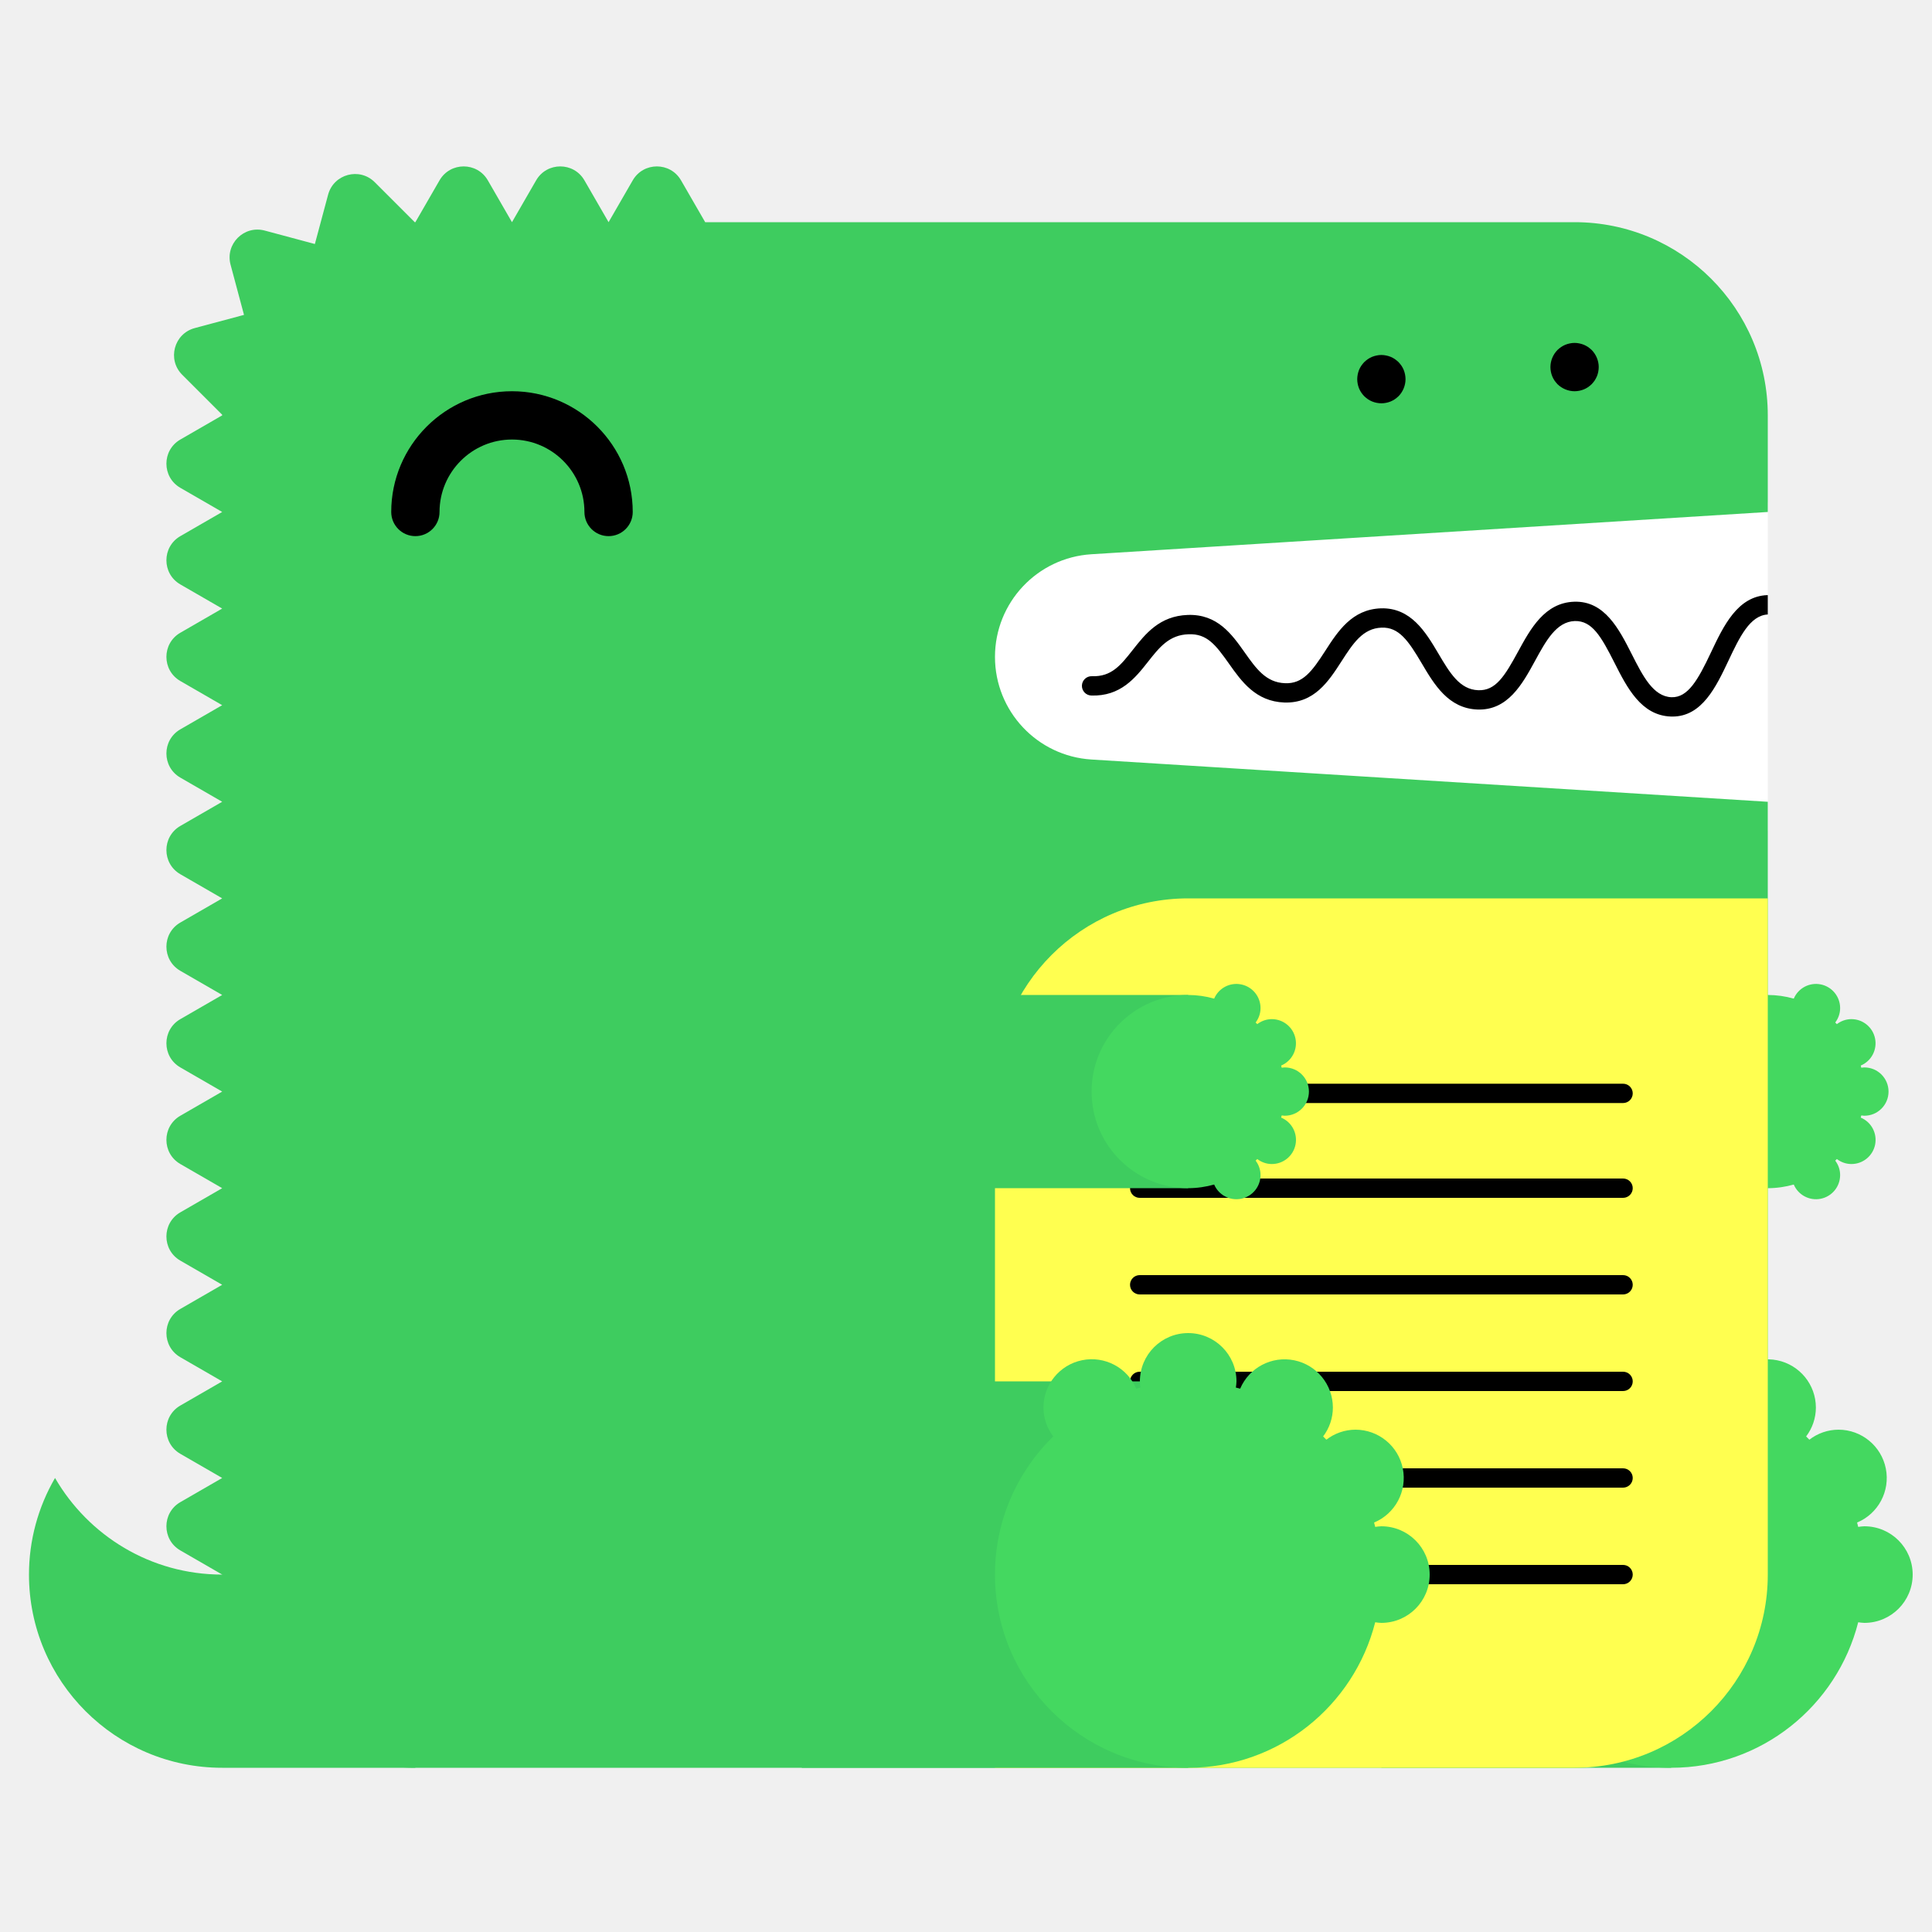
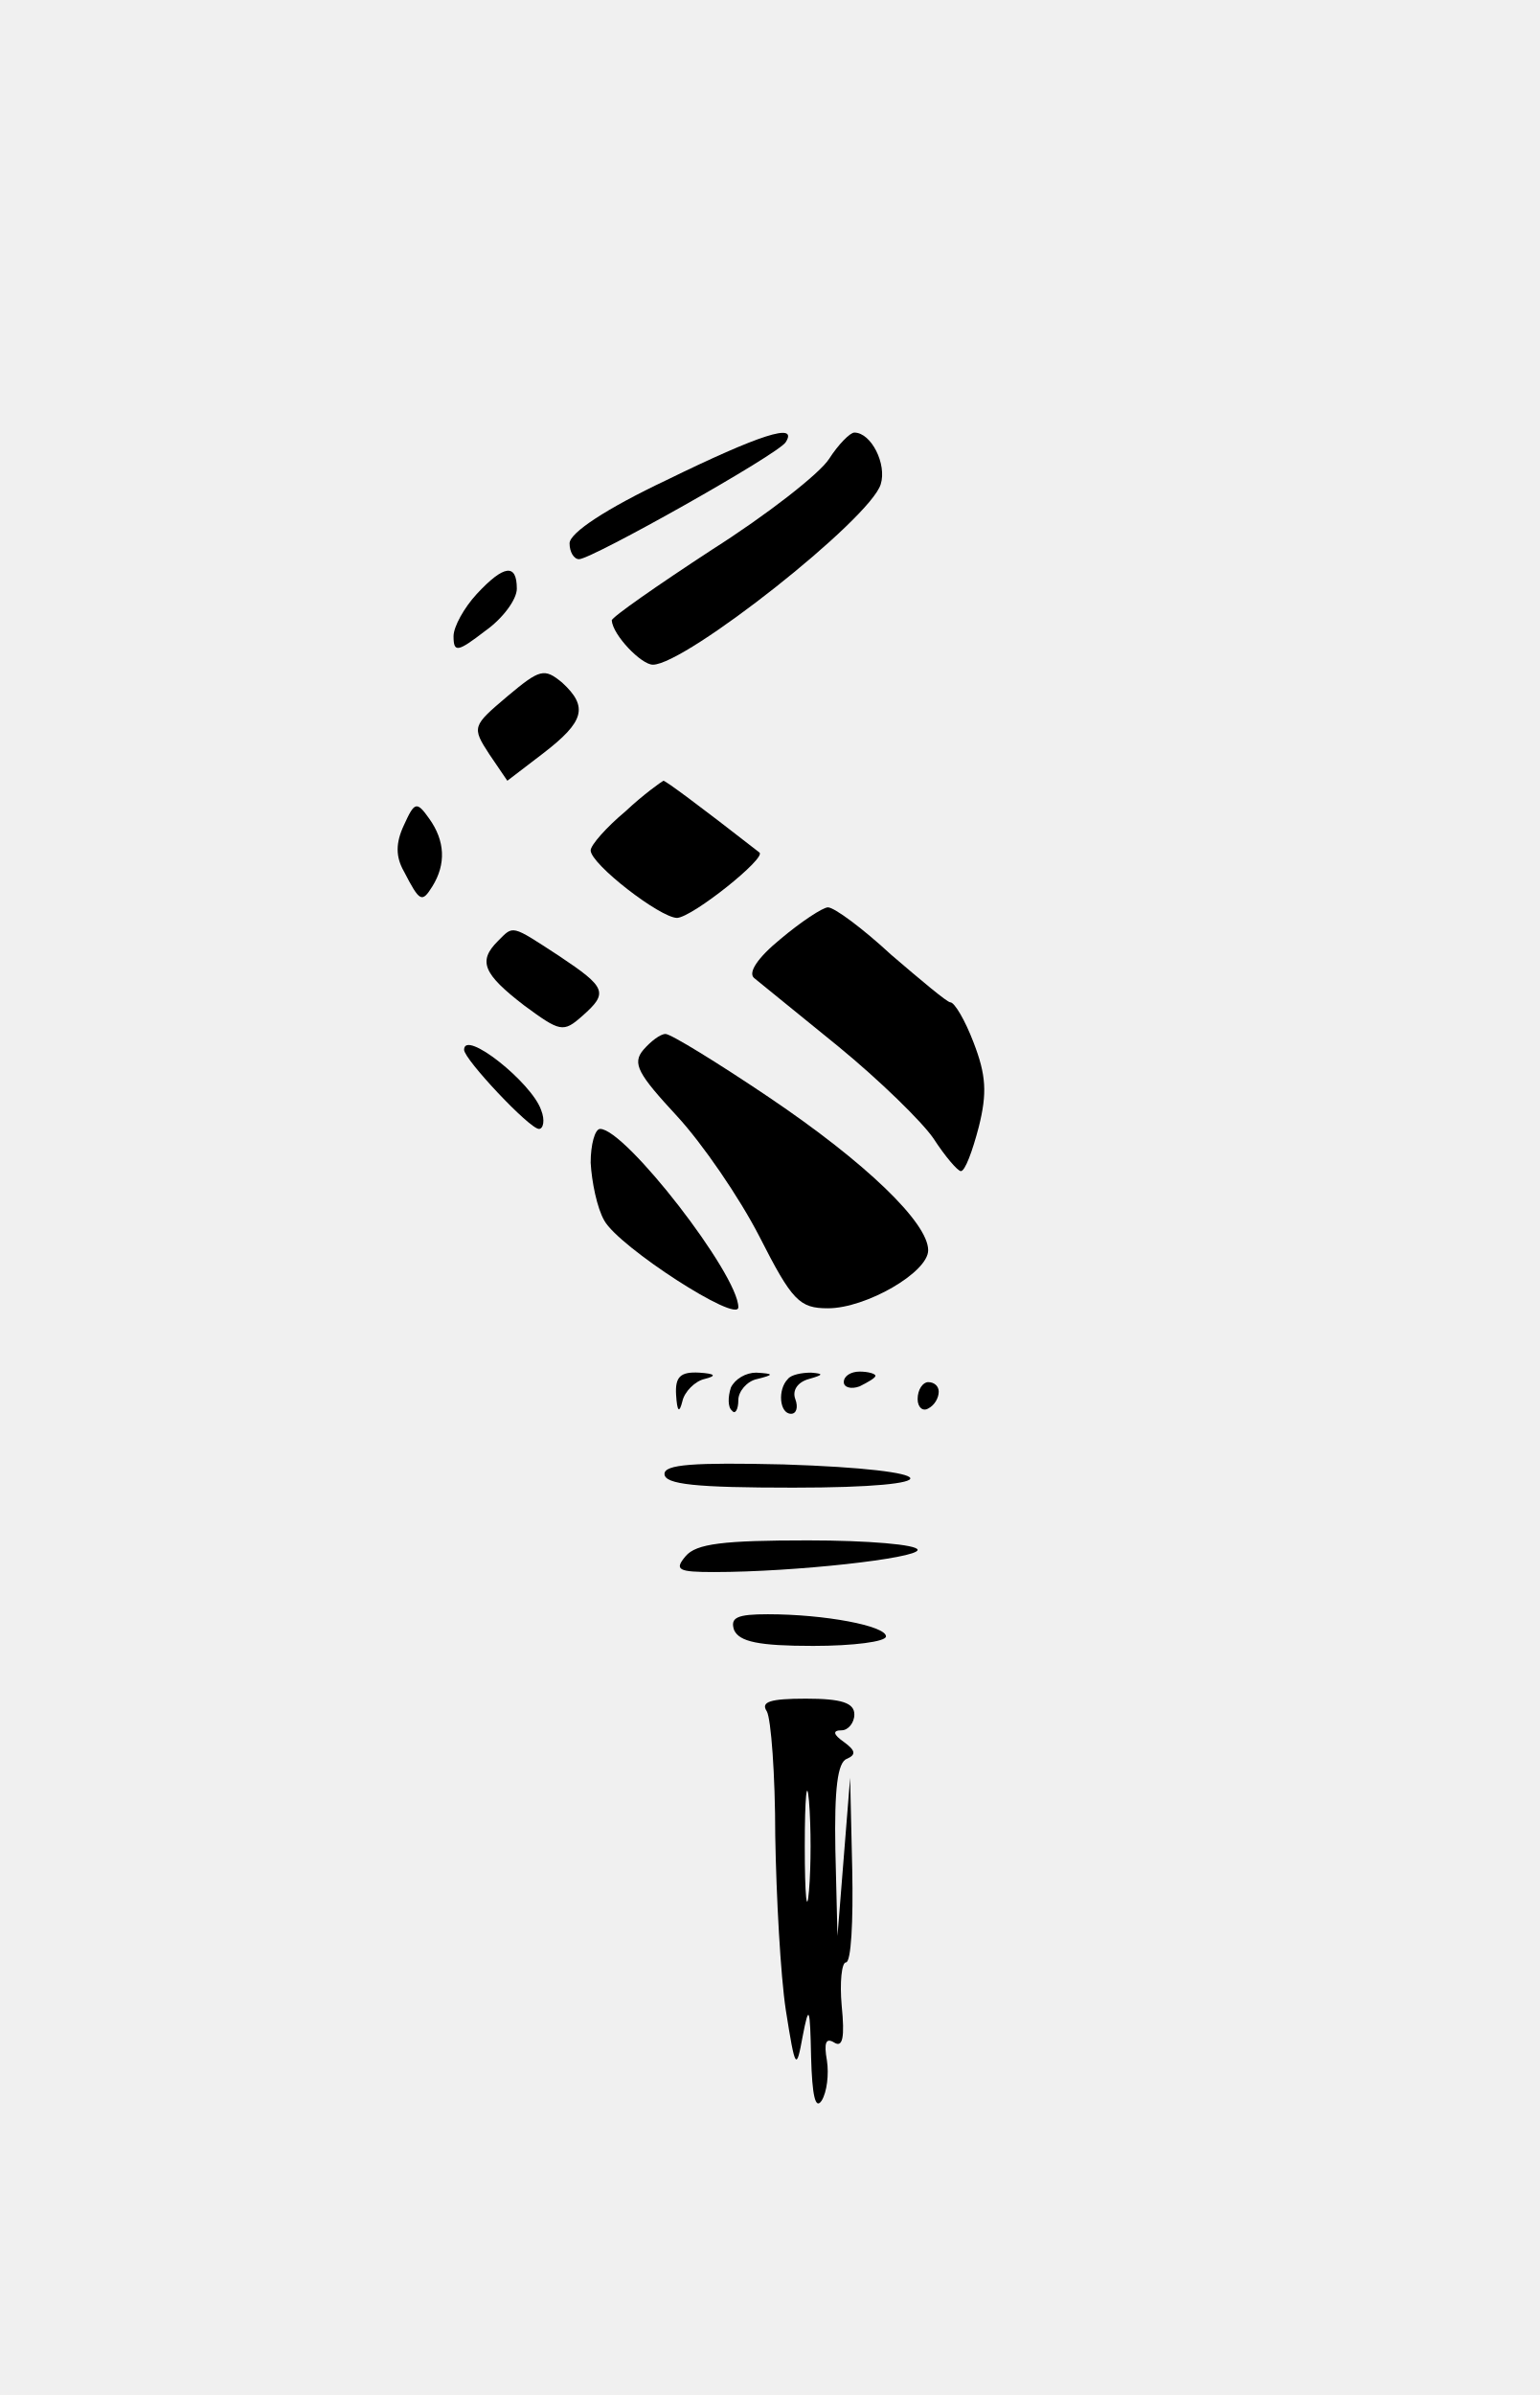
- <svg xmlns="http://www.w3.org/2000/svg" width="200" height="200" viewBox="0 0 200 200">
-   <g fill="none" fill-rule="evenodd">
-     <path fill="#FFF" d="M99 52h84v34H99z" />
-     <path d="M23 163c-7.398 0-13.843-4.027-17.303-10A19.886 19.886 0 0 0 3 163c0 11.046 8.954 20 20 20h20v-20H23z" fill="#3ECC5F" />
-     <path d="M112.98 57.376L183 53V43c0-11.046-8.954-20-20-20H73l-2.5-4.33c-1.112-1.925-3.889-1.925-5 0L63 23l-2.5-4.33c-1.111-1.925-3.889-1.925-5 0L53 23l-2.5-4.33c-1.111-1.925-3.889-1.925-5 0L43 23c-.022 0-.042.003-.065.003l-4.142-4.141c-1.57-1.571-4.252-.853-4.828 1.294l-1.369 5.104-5.192-1.392c-2.148-.575-4.111 1.389-3.535 3.536l1.39 5.193-5.102 1.367c-2.148.576-2.867 3.259-1.296 4.83l4.142 4.142c0 .021-.003.042-.003.064l-4.33 2.5c-1.925 1.111-1.925 3.889 0 5L23 53l-4.33 2.5c-1.925 1.111-1.925 3.889 0 5L23 63l-4.33 2.5c-1.925 1.111-1.925 3.889 0 5L23 73l-4.33 2.5c-1.925 1.111-1.925 3.889 0 5L23 83l-4.33 2.5c-1.925 1.111-1.925 3.889 0 5L23 93l-4.33 2.5c-1.925 1.111-1.925 3.889 0 5L23 103l-4.33 2.5c-1.925 1.111-1.925 3.889 0 5L23 113l-4.33 2.5c-1.925 1.111-1.925 3.889 0 5L23 123l-4.33 2.5c-1.925 1.111-1.925 3.889 0 5L23 133l-4.33 2.5c-1.925 1.111-1.925 3.889 0 5L23 143l-4.33 2.5c-1.925 1.111-1.925 3.889 0 5L23 153l-4.33 2.5c-1.925 1.111-1.925 3.889 0 5L23 163c0 11.046 8.954 20 20 20h120c11.046 0 20-8.954 20-20V83l-70.02-4.376A10.645 10.645 0 0 1 103 68c0-5.621 4.37-10.273 9.98-10.624" fill="#3ECC5F" />
-     <path fill="#3ECC5F" d="M143 183h30v-40h-30z" />
-     <path d="M193 158c-.219 0-.428.037-.639.064-.038-.15-.074-.301-.116-.451A5 5 0 0 0 190.32 148a4.96 4.96 0 0 0-3.016 1.036 26.531 26.531 0 0 0-.335-.336 4.955 4.955 0 0 0 1.011-2.987 5 5 0 0 0-9.599-1.959c-.148-.042-.297-.077-.445-.115.027-.211.064-.42.064-.639a5 5 0 0 0-5-5 5 5 0 0 0-5 5c0 .219.037.428.064.639-.148.038-.297.073-.445.115a4.998 4.998 0 0 0-9.599 1.959c0 1.125.384 2.151 1.011 2.987-3.717 3.632-6.031 8.693-6.031 14.3 0 11.046 8.954 20 20 20 9.339 0 17.16-6.41 19.361-15.064.211.027.42.064.639.064a5 5 0 0 0 5-5 5 5 0 0 0-5-5" fill="#44D860" />
-     <path fill="#3ECC5F" d="M153 123h30v-20h-30z" />
-     <path d="M193 115.5a2.5 2.5 0 1 0 0-5c-.109 0-.214.019-.319.032-.02-.075-.037-.15-.058-.225a2.501 2.501 0 0 0-.963-4.807c-.569 0-1.088.197-1.508.518a6.653 6.653 0 0 0-.168-.168c.314-.417.506-.931.506-1.494a2.5 2.5 0 0 0-4.8-.979A9.987 9.987 0 0 0 183 103c-5.522 0-10 4.478-10 10s4.478 10 10 10c.934 0 1.833-.138 2.69-.377a2.5 2.5 0 0 0 4.8-.979c0-.563-.192-1.077-.506-1.494.057-.055.113-.111.168-.168.42.321.939.518 1.508.518a2.5 2.5 0 0 0 .963-4.807c.021-.074.038-.15.058-.225.105.013.21.032.319.032" fill="#44D860" />
-     <path d="M63 55.5a2.5 2.5 0 0 1-2.5-2.5c0-4.136-3.364-7.5-7.5-7.5s-7.5 3.364-7.5 7.5a2.5 2.5 0 1 1-5 0c0-6.893 5.607-12.5 12.5-12.5S65.5 46.107 65.5 53a2.5 2.5 0 0 1-2.5 2.5" fill="#000" />
-     <path d="M103 183h60c11.046 0 20-8.954 20-20V93h-60c-11.046 0-20 8.954-20 20v70z" fill="#FFFF50" />
-     <path d="M168.02 124h-50.04a1 1 0 1 1 0-2h50.04a1 1 0 1 1 0 2m0 20h-50.04a1 1 0 1 1 0-2h50.04a1 1 0 1 1 0 2m0 20h-50.04a1 1 0 1 1 0-2h50.04a1 1 0 1 1 0 2m0-49.814h-50.04a1 1 0 1 1 0-2h50.04a1 1 0 1 1 0 2m0 19.814h-50.04a1 1 0 1 1 0-2h50.04a1 1 0 1 1 0 2m0 20h-50.04a1 1 0 1 1 0-2h50.04a1 1 0 1 1 0 2M183 61.611c-.012 0-.022-.006-.034-.005-3.09.105-4.552 3.196-5.842 5.923-1.346 2.85-2.387 4.703-4.093 4.647-1.889-.068-2.969-2.202-4.113-4.46-1.314-2.594-2.814-5.536-5.963-5.426-3.046.104-4.513 2.794-5.807 5.167-1.377 2.528-2.314 4.065-4.121 3.994-1.927-.07-2.951-1.805-4.136-3.813-1.321-2.236-2.848-4.75-5.936-4.664-2.994.103-4.465 2.385-5.763 4.4-1.373 2.13-2.335 3.428-4.165 3.351-1.973-.07-2.992-1.51-4.171-3.177-1.324-1.873-2.816-3.993-5.895-3.89-2.928.1-4.399 1.97-5.696 3.618-1.232 1.564-2.194 2.802-4.229 2.724a1 1 0 0 0-.072 2c3.017.101 4.545-1.8 5.872-3.487 1.177-1.496 2.193-2.787 4.193-2.855 1.926-.082 2.829 1.115 4.195 3.045 1.297 1.834 2.769 3.914 5.731 4.021 3.103.104 4.596-2.215 5.918-4.267 1.182-1.834 2.202-3.417 4.15-3.484 1.793-.067 2.769 1.35 4.145 3.681 1.297 2.197 2.766 4.686 5.787 4.796 3.125.108 4.634-2.62 5.949-5.035 1.139-2.088 2.214-4.06 4.119-4.126 1.793-.042 2.728 1.595 4.111 4.33 1.292 2.553 2.757 5.445 5.825 5.556l.169.003c3.064 0 4.518-3.075 5.805-5.794 1.139-2.41 2.217-4.68 4.067-4.773v-2z" fill="#000" />
-     <path fill="#3ECC5F" d="M83 183h40v-40H83z" />
-     <path d="M143 158c-.219 0-.428.037-.639.064-.038-.15-.074-.301-.116-.451A5 5 0 0 0 140.32 148a4.96 4.96 0 0 0-3.016 1.036 26.531 26.531 0 0 0-.335-.336 4.955 4.955 0 0 0 1.011-2.987 5 5 0 0 0-9.599-1.959c-.148-.042-.297-.077-.445-.115.027-.211.064-.42.064-.639a5 5 0 0 0-5-5 5 5 0 0 0-5 5c0 .219.037.428.064.639-.148.038-.297.073-.445.115a4.998 4.998 0 0 0-9.599 1.959c0 1.125.384 2.151 1.011 2.987-3.717 3.632-6.031 8.693-6.031 14.3 0 11.046 8.954 20 20 20 9.339 0 17.16-6.41 19.361-15.064.211.027.42.064.639.064a5 5 0 0 0 5-5 5 5 0 0 0-5-5" fill="#44D860" />
-     <path fill="#3ECC5F" d="M83 123h40v-20H83z" />
-     <path d="M133 115.5a2.5 2.5 0 1 0 0-5c-.109 0-.214.019-.319.032-.02-.075-.037-.15-.058-.225a2.501 2.501 0 0 0-.963-4.807c-.569 0-1.088.197-1.508.518a6.653 6.653 0 0 0-.168-.168c.314-.417.506-.931.506-1.494a2.5 2.5 0 0 0-4.8-.979A9.987 9.987 0 0 0 123 103c-5.522 0-10 4.478-10 10s4.478 10 10 10c.934 0 1.833-.138 2.69-.377a2.5 2.5 0 0 0 4.8-.979c0-.563-.192-1.077-.506-1.494.057-.055.113-.111.168-.168.42.321.939.518 1.508.518a2.5 2.5 0 0 0 .963-4.807c.021-.074.038-.15.058-.225.105.013.21.032.319.032" fill="#44D860" />
-     <path d="M143 41.75c-.16 0-.33-.02-.49-.05a2.52 2.52 0 0 1-.47-.14c-.15-.06-.29-.14-.431-.23-.13-.09-.259-.2-.38-.31-.109-.12-.219-.24-.309-.38s-.17-.28-.231-.43a2.619 2.619 0 0 1-.189-.96c0-.16.02-.33.05-.49.03-.16.08-.31.139-.47.061-.15.141-.29.231-.43.09-.13.2-.26.309-.38.121-.11.25-.22.38-.31.141-.09.281-.17.431-.23.149-.06.31-.11.47-.14.32-.07.65-.07.98 0 .159.03.32.08.47.14.149.06.29.14.43.23.13.09.259.2.38.31.11.12.22.25.31.38.09.14.17.28.23.43.06.16.11.31.14.47.029.16.05.33.05.49 0 .66-.271 1.31-.73 1.77-.121.11-.25.22-.38.31-.14.09-.281.17-.43.23a2.565 2.565 0 0 1-.96.19m20-1.25c-.66 0-1.3-.27-1.771-.73a3.802 3.802 0 0 1-.309-.38c-.09-.14-.17-.28-.231-.43a2.619 2.619 0 0 1-.189-.96c0-.66.27-1.3.729-1.77.121-.11.25-.22.38-.31.141-.09.281-.17.431-.23.149-.06.31-.11.47-.14.32-.07.66-.07.98 0 .159.03.32.08.47.14.149.06.29.14.43.23.13.09.259.2.38.31.459.47.73 1.11.73 1.77 0 .16-.021.33-.05.49-.03.16-.08.32-.14.47-.07.15-.14.29-.23.43-.09.13-.2.26-.31.38-.121.11-.25.22-.38.31-.14.09-.281.17-.43.23a2.565 2.565 0 0 1-.96.19" fill="#000" />
+ <svg xmlns="http://www.w3.org/2000/svg" version="1.0" width="146pt" height="227pt" viewBox="0 0 146 227" preserveAspectRatio="xMidYMid meet">
+   <g transform="translate(0,227) scale(0.1,-0.1)" fill="#000000" stroke="none">
+     <path d="M632 1815 c-57 -27 -92 -50 -92 -60 0 -8 4 -15 9 -15 12 0 190 100 196 111 12 19 -25 7 -113 -36z" />
+     <path d="M786 1835 c-9 -14 -59 -53 -111 -86 -52 -34 -95 -64 -95 -67 1 -14 28 -42 39 -42 31 0 206 138 216 171 6 19 -9 49 -25 49 -4 0 -15 -11 -24 -25z" />
+     <path d="M452 1707 c-12 -13 -22 -31 -22 -40 0 -16 4 -15 30 5 17 12 30 30 30 40 0 24 -12 23 -38 -5z" />
+     <path d="M481 1610 c-33 -28 -34 -29 -17 -55 l17 -25 34 26 c39 30 43 44 18 67 -17 14 -21 13 -52 -13z" />
+     <path d="M593 1501 c-18 -15 -33 -32 -33 -37 0 -13 66 -64 82 -64 15 1 85 57 78 62 -59 46 -89 68 -91 68 -2 -1 -19 -13 -36 -29z" />
+     <path d="M383 1488 c-8 -17 -8 -30 0 -44 15 -29 17 -30 27 -14 13 21 12 43 -3 64 -12 17 -14 16 -24 -6z" />
+     <path d="M740 1380 c-22 -18 -31 -32 -25 -37 6 -5 42 -34 80 -65 39 -32 79 -71 90 -87 11 -17 23 -31 26 -31 4 0 11 19 17 42 8 32 7 49 -5 80 -8 21 -18 38 -22 38 -3 0 -28 21 -56 45 -27 25 -54 45 -60 45 -5 0 -26 -14 -45 -30z" />
+     <path d="M472 1378 c-19 -19 -14 -31 25 -61 34 -25 37 -26 55 -10 25 22 23 27 -22 57 -46 30 -43 29 -58 14z" />
+     <path d="M610 1275 c-11 -13 -5 -23 32 -63 24 -26 59 -77 78 -114 31 -61 38 -68 65 -68 36 0 95 34 95 55 0 26 -59 83 -151 145 -49 33 -93 60 -98 60 -5 0 -14 -7 -21 -15z" />
+     <path d="M440 1275 c0 -9 62 -75 71 -75 4 0 6 8 2 18 -9 26 -73 77 -73 57z" />
+     <path d="M560 1168 c1 -18 6 -43 13 -55 14 -25 127 -98 127 -82 0 31 -107 169 -131 169 -5 0 -9 -15 -9 -32z" />
+     <path d="M641 948 c1 -16 3 -18 6 -6 2 9 12 19 21 21 12 3 10 5 -5 6 -18 1 -23 -4 -22 -21z" />
+     <path d="M693 955 c-3 -9 -3 -19 1 -22 3 -4 6 1 6 10 0 8 8 18 18 20 16 4 16 5 -1 6 -10 0 -20 -6 -24 -14z" />
+     <path d="M747 963 c-10 -10 -8 -33 3 -33 5 0 7 6 4 14 -3 8 2 16 13 19 14 4 14 5 2 6 -9 0 -19 -2 -22 -6z" />
+     <path d="M800 960 c0 -5 7 -7 15 -4 8 4 15 8 15 10 0 2 -7 4 -15 4 -8 0 -15 -4 -15 -10z" />
+     <path d="M870 944 c0 -8 5 -12 10 -9 6 3 10 10 10 16 0 5 -4 9 -10 9 -5 0 -10 -7 -10 -16z" />
+     <path d="M630 873 c0 -10 30 -13 122 -13 153 0 146 17 -9 22 -86 2 -113 0 -113 -9z" />
+     <path d="M650 795 c-11 -13 -7 -15 27 -15 76 0 193 13 193 21 0 5 -47 9 -104 9 -80 0 -106 -3 -116 -15z" />
+     <path d="M696 725 c5 -11 23 -15 75 -15 38 0 69 4 69 9 0 10 -58 21 -112 21 -29 0 -36 -3 -32 -15z" />
+     <path d="M727 648 c4 -7 8 -60 8 -118 1 -58 5 -132 10 -165 9 -57 10 -58 16 -25 6 31 7 28 8 -20 1 -36 4 -50 10 -41 5 8 7 25 5 38 -3 17 -1 22 7 17 8 -5 10 5 7 35 -2 22 0 41 4 41 5 0 7 39 6 88 l-2 87 -6 -75 -6 -75 -2 82 c-1 57 2 83 11 86 9 4 8 8 -3 16 -10 7 -11 11 -2 11 6 0 12 7 12 15 0 11 -12 15 -46 15 -34 0 -43 -3 -37 -12z m40 -170 c-2 -24 -4 -5 -4 42 0 47 2 66 4 43 2 -24 2 -62 0 -85z" />
  </g>
</svg>
